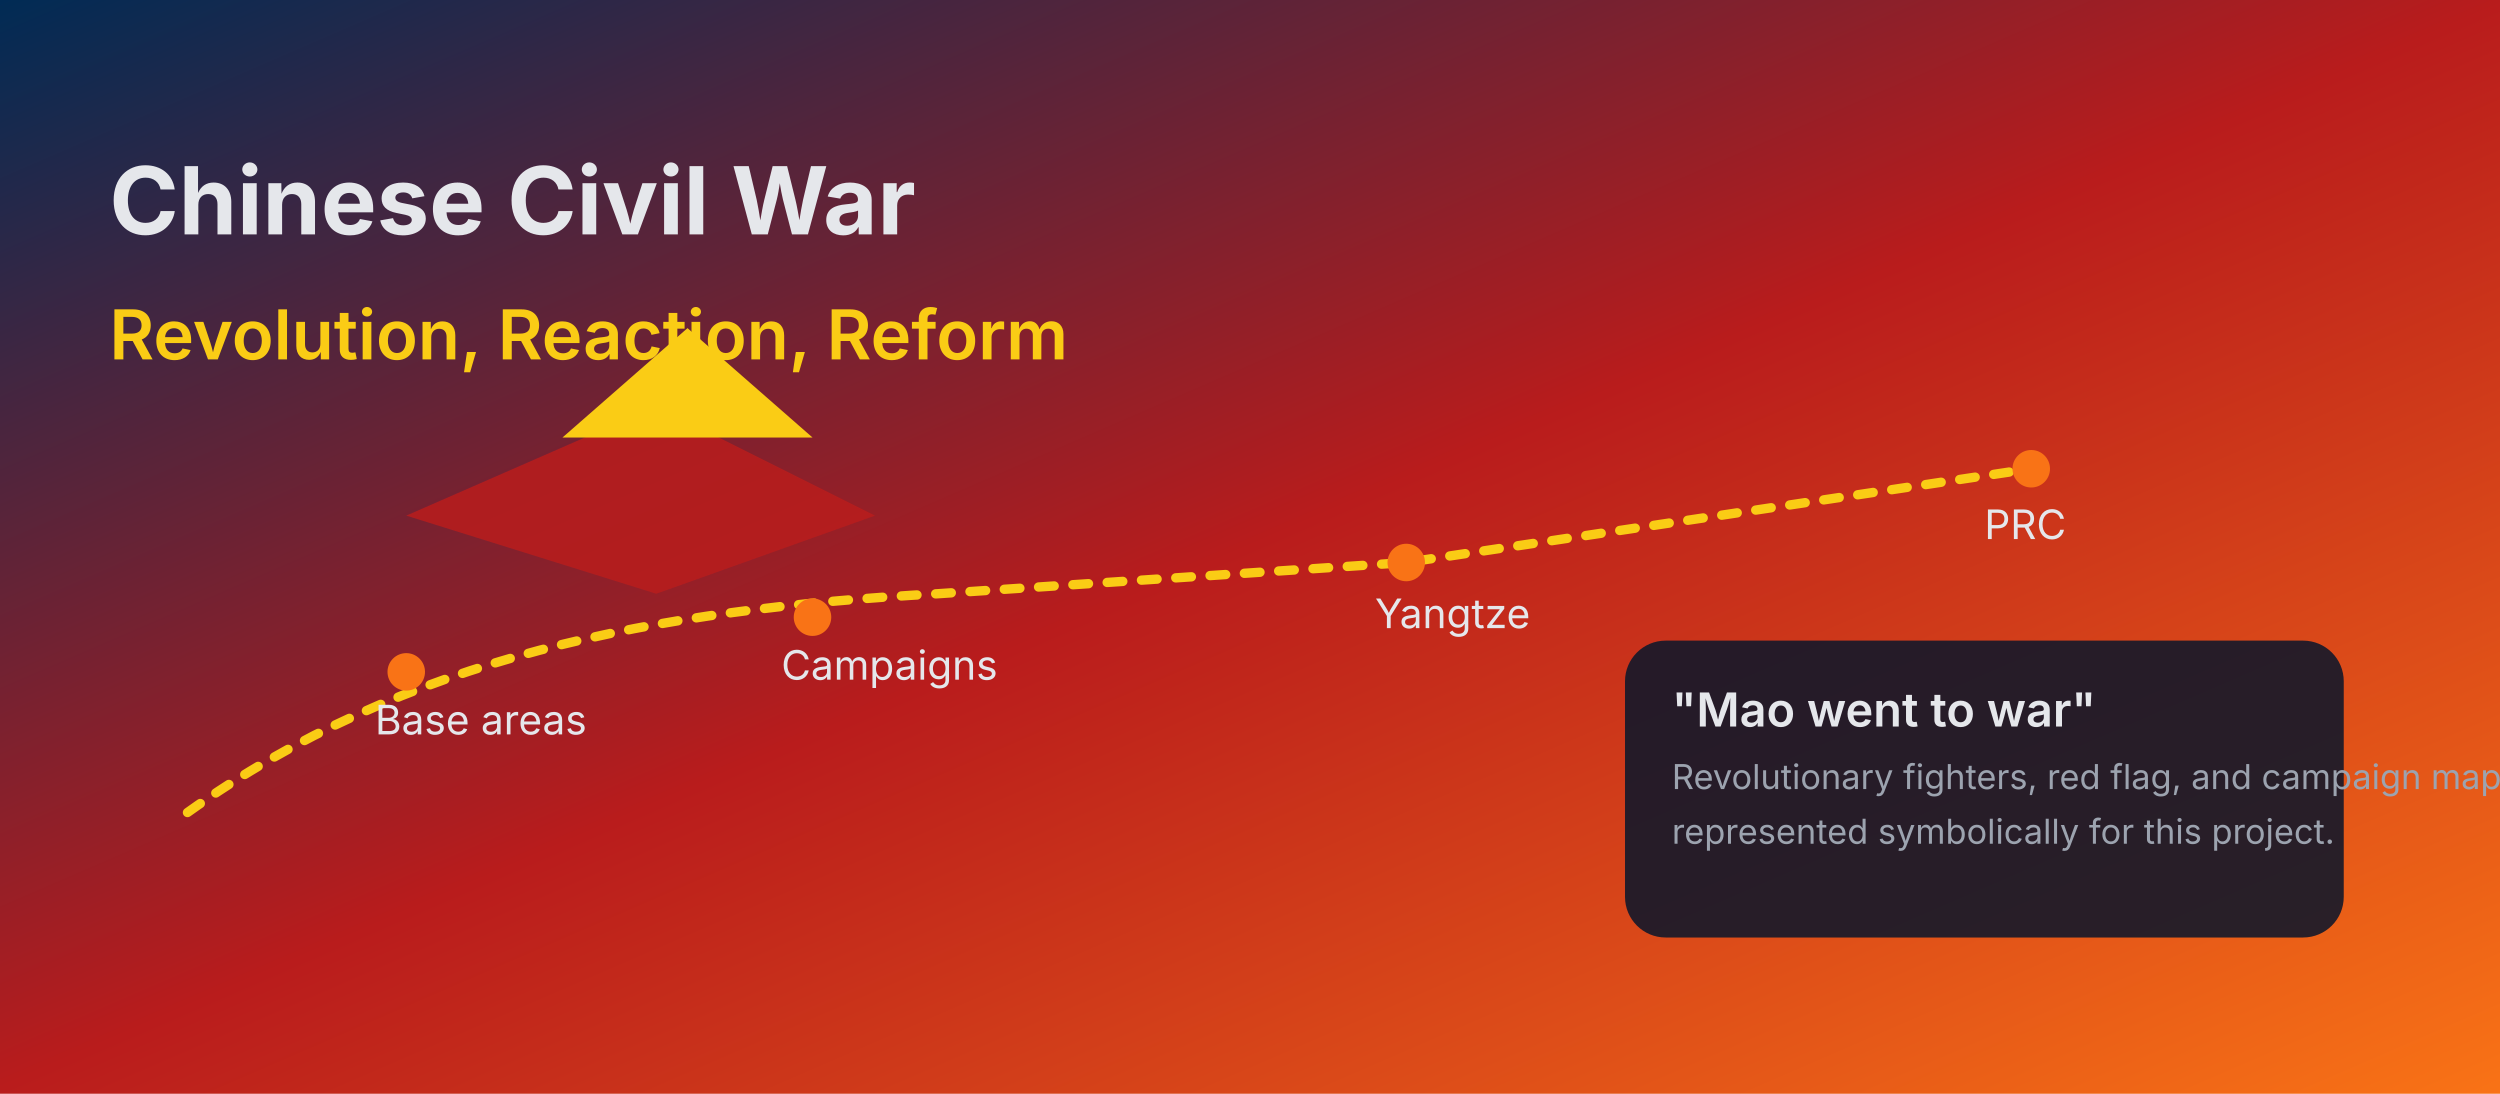
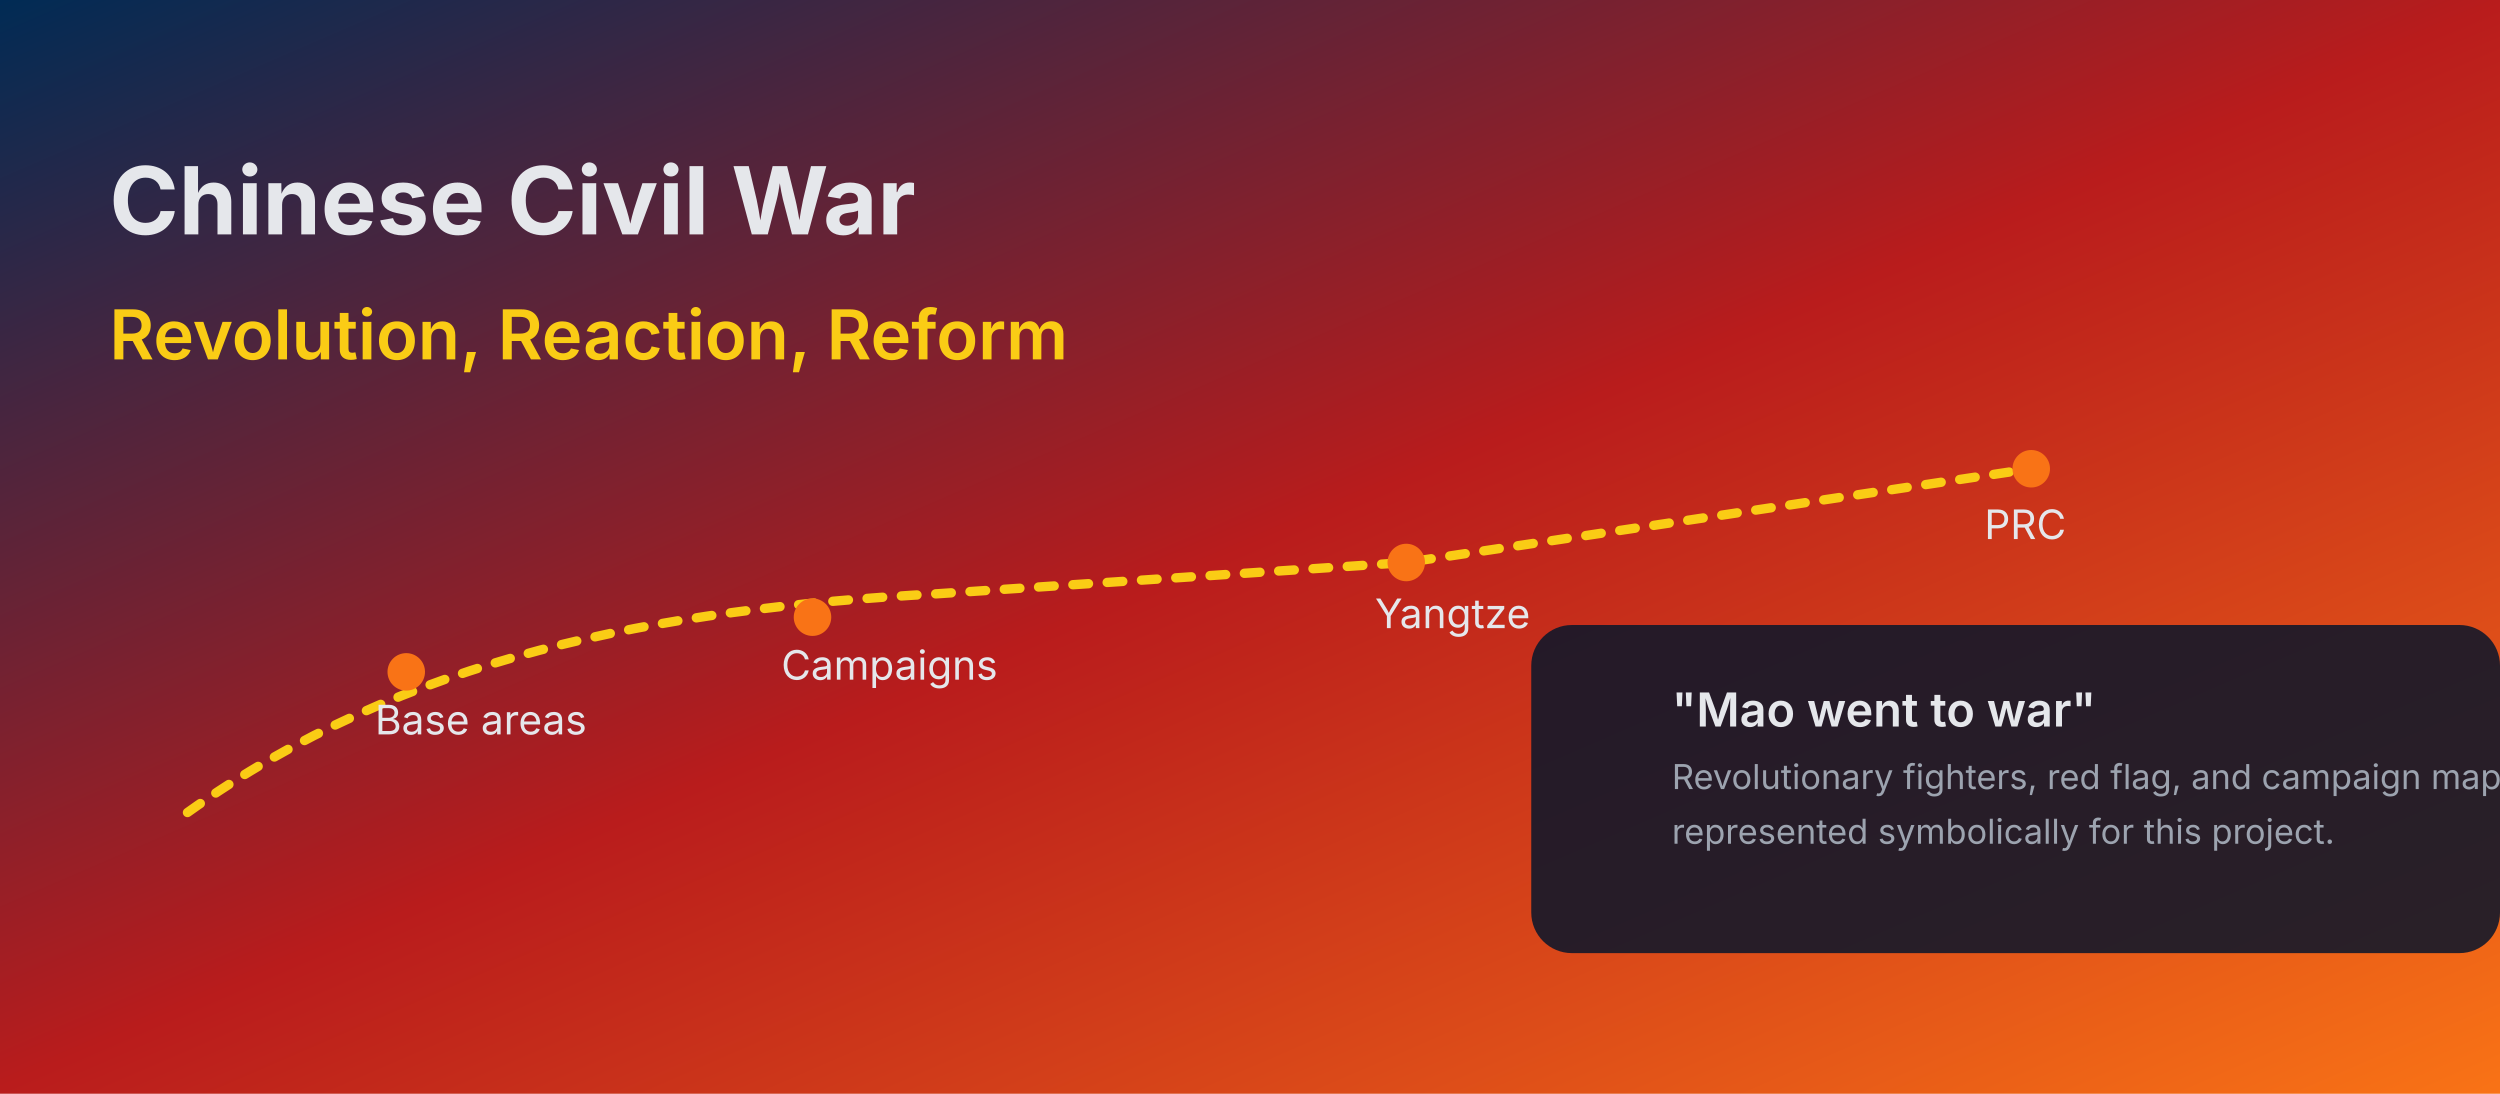
<svg xmlns="http://www.w3.org/2000/svg" width="1600" height="700" viewBox="0 0 1600 700">
  <defs>
    <linearGradient id="bg" x1="0" y1="0" x2="1" y2="1">
      <stop offset="0%" stop-color="#002b55" />
      <stop offset="50%" stop-color="#b91c1c" />
      <stop offset="100%" stop-color="#f97316" />
    </linearGradient>
  </defs>
  <rect width="1600" height="700" fill="url(#bg)" />
  <text x="70" y="150" fill="#e5e7eb" font-size="60" font-family="Inter, system-ui, -apple-system, BlinkMacSystemFont, sans-serif" font-weight="700">Chinese Civil War</text>
  <text x="70" y="230" fill="#facc15" font-size="44" font-family="Inter, system-ui" font-weight="600">Revolution, Reaction, Reform</text>
  <path d="M120 520 C 260 420 420 390 600 380 L 900 360 L 1300 300" stroke="#facc15" stroke-width="6" fill="none" stroke-linecap="round" stroke-dasharray="10 12" />
  <circle cx="260" cy="430" r="12" fill="#f97316" />
  <circle cx="520" cy="395" r="12" fill="#f97316" />
  <circle cx="900" cy="360" r="12" fill="#f97316" />
  <circle cx="1300" cy="300" r="12" fill="#f97316" />
  <text x="240" y="470" fill="#e5e7eb" font-size="26" font-family="Inter, system-ui">Base areas</text>
  <text x="500" y="435" fill="#e5e7eb" font-size="26" font-family="Inter, system-ui">Campaigns</text>
  <text x="880" y="402" fill="#e5e7eb" font-size="26" font-family="Inter, system-ui">Yangtze</text>
  <text x="1270" y="345" fill="#e5e7eb" font-size="26" font-family="Inter, system-ui">PRC</text>
-   <polygon points="260,330 420,260 560,330 420,380" fill="#b91c1c" opacity="0.85" />
-   <polygon points="360,280 440,210 520,280" fill="#facc15" />
-   <rect x="1040" y="410" width="460" height="190" rx="26" fill="#0f172a" opacity="0.88" />
+   <rect x="980" y="400" width="620" height="210" rx="26" fill="#0f172a" opacity="0.88" />
  <text x="1070" y="465" fill="#e5e7eb" font-size="30" font-family="Inter, system-ui" font-weight="600">"Mao went to war"</text>
  <text x="1070" y="505" fill="#9ca3af" font-size="22" font-family="Inter, system-ui">Revolutionary fighters, red flag, and campaign map</text>
  <text x="1070" y="540" fill="#9ca3af" font-size="22" font-family="Inter, system-ui">represented symbolically for this project.</text>
</svg>
